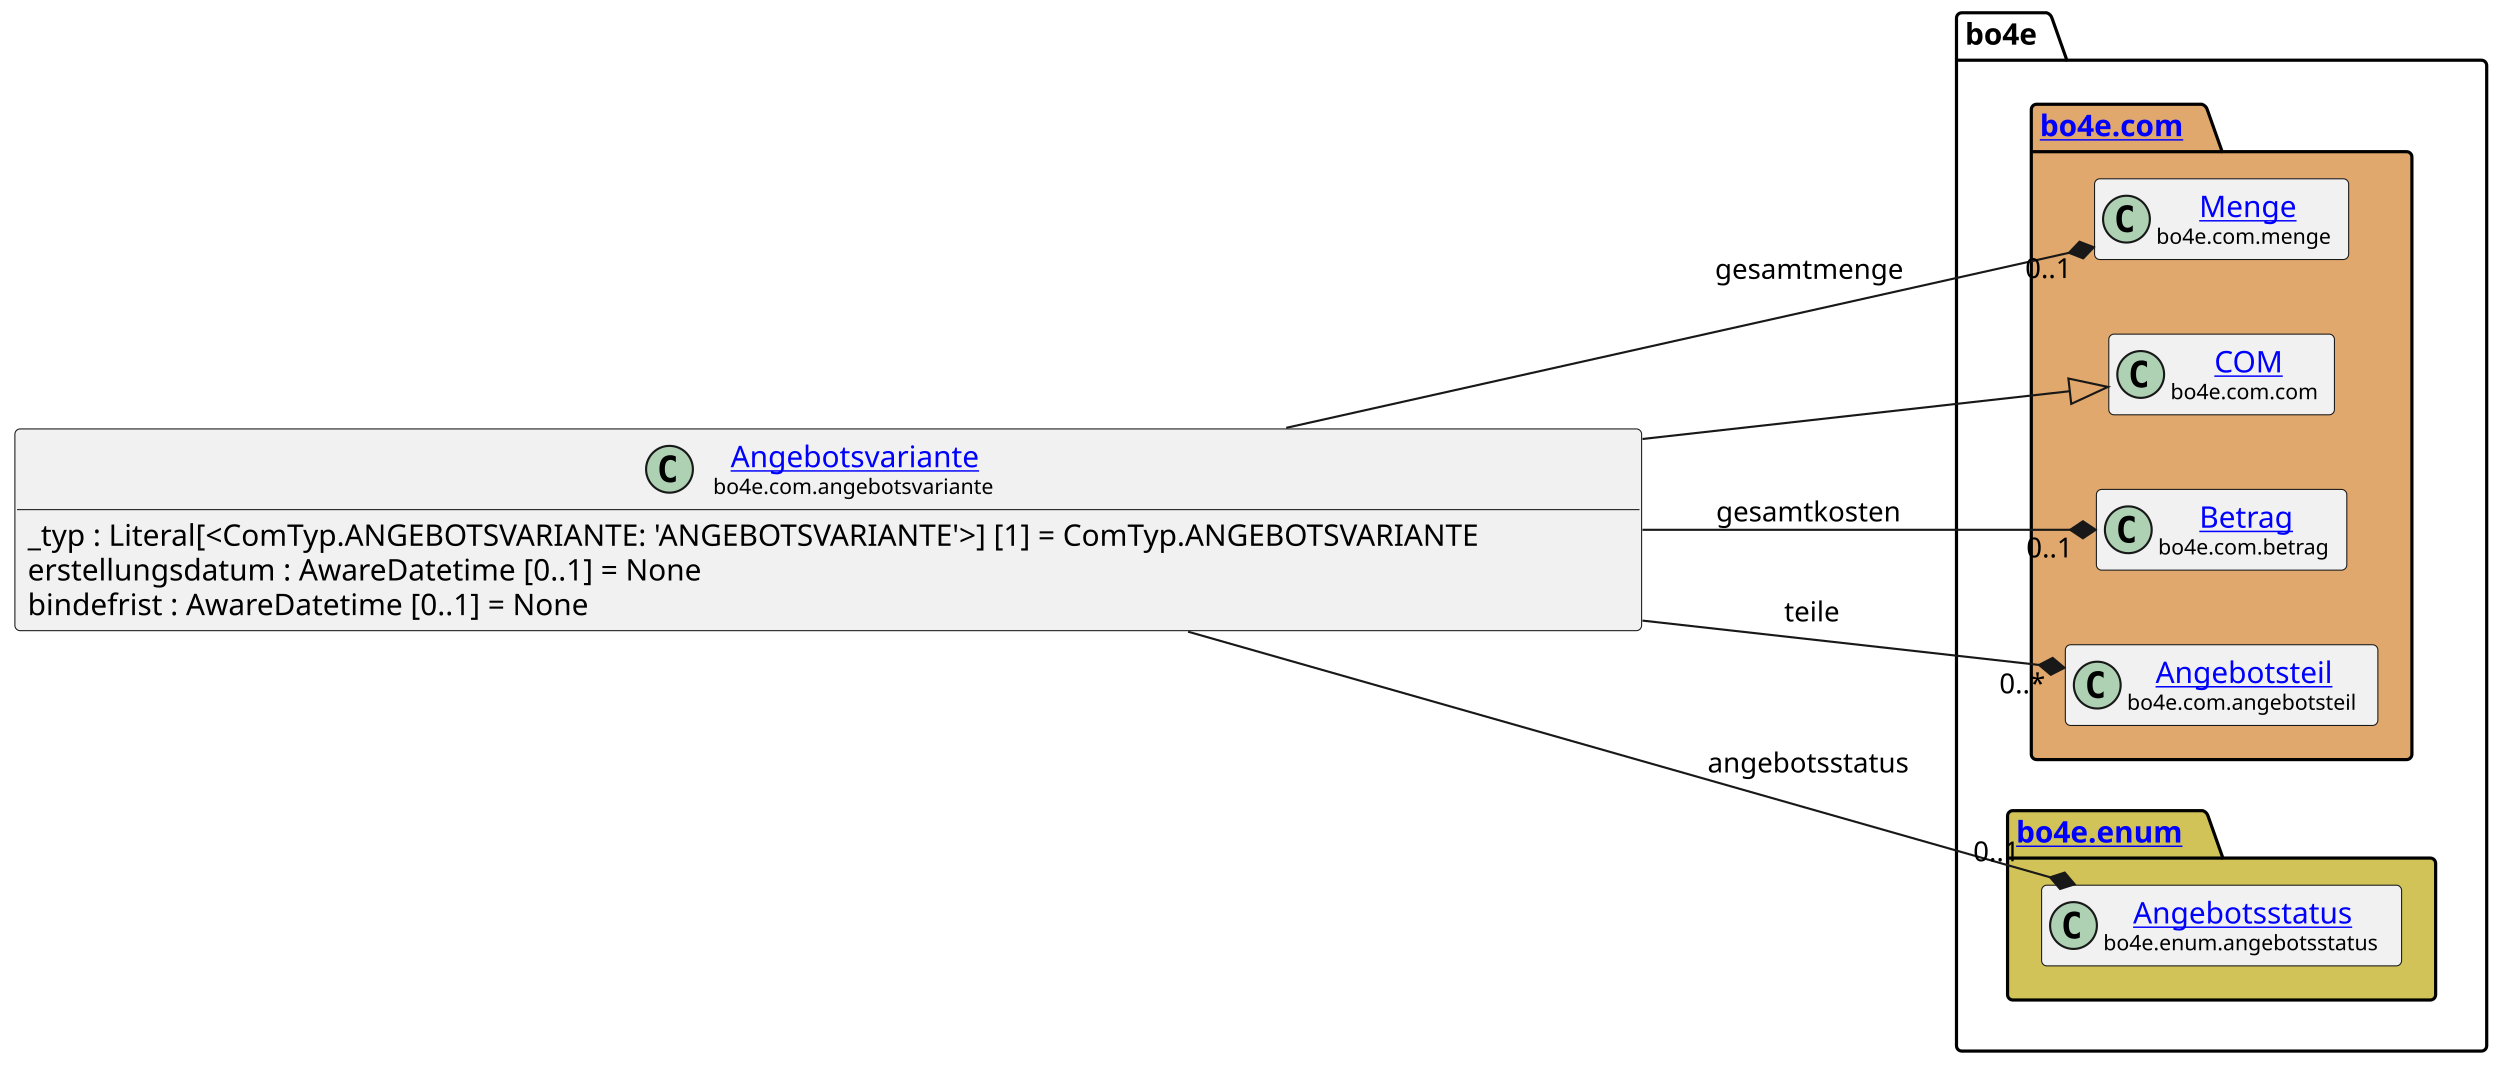
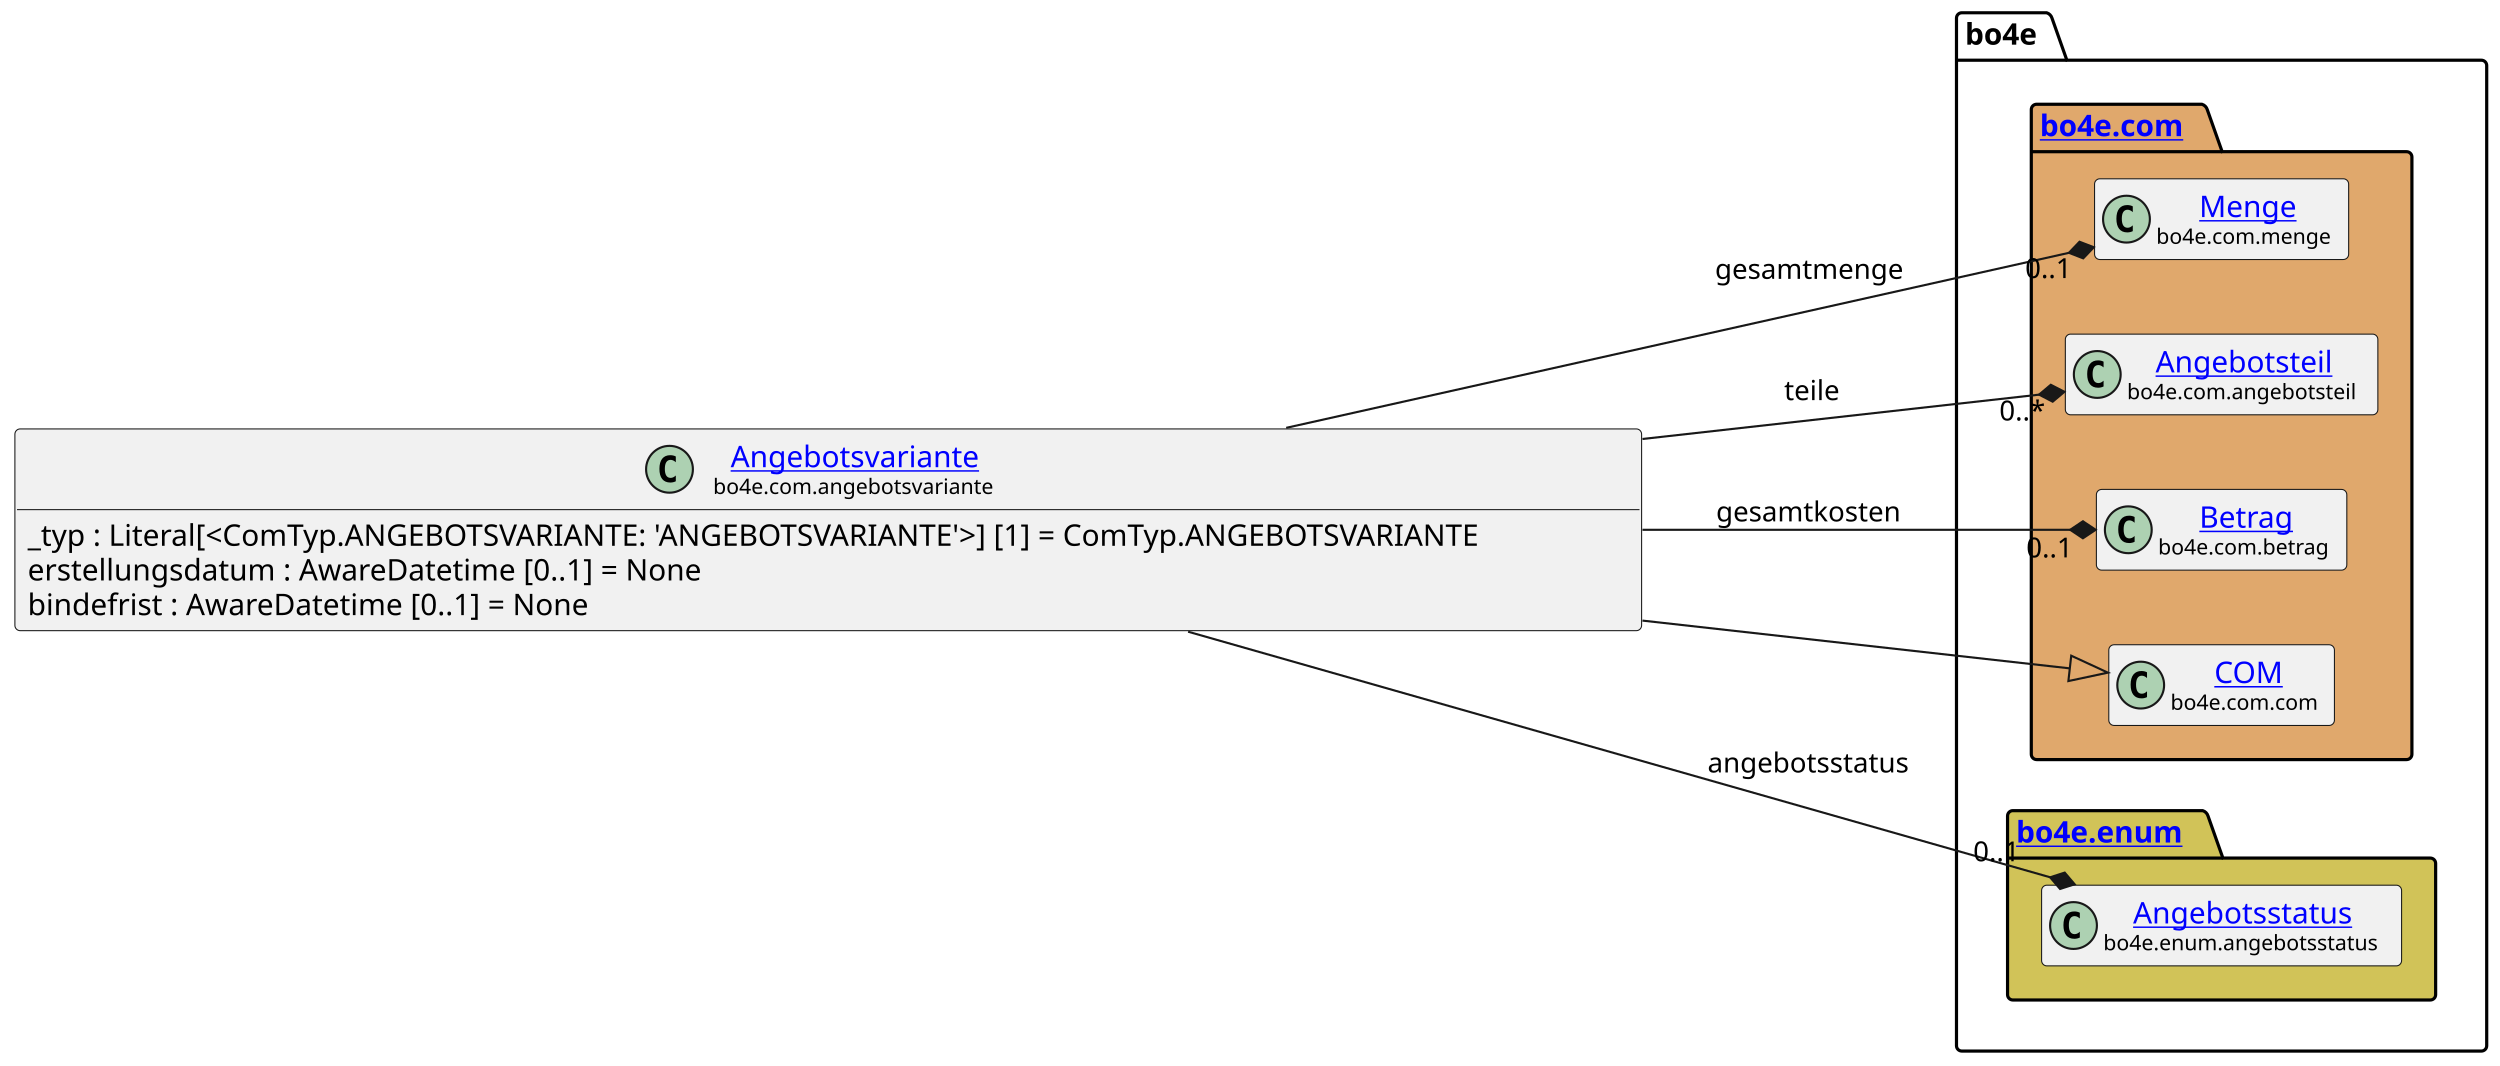
<svg xmlns="http://www.w3.org/2000/svg" xmlns:xlink="http://www.w3.org/1999/xlink" contentStyleType="text/css" data-diagram-type="CLASS" height="501px" preserveAspectRatio="none" style="width:1175px;height:501px;background:#FFFFFF;" version="1.1" viewBox="0 0 1175 501" width="1175px" zoomAndPan="magnify">
  <defs />
  <g>
    <g class="cluster" data-entity="bo4e" data-source-line="10" data-uid="ent0005" id="cluster_bo4e">
      <path d="M922.05,6 L961.926,6 A3.75,3.75 0 0 1 964.426,8.5 L971.426,28.297 L1166.25,28.297 A2.5,2.5 0 0 1 1168.75,30.797 L1168.75,491.5 A2.5,2.5 0 0 1 1166.25,494 L922.05,494 A2.5,2.5 0 0 1 919.55,491.5 L919.55,8.5 A2.5,2.5 0 0 1 922.05,6" fill="none" style="stroke:#000000;stroke-width:1.5;" />
      <line style="stroke:#000000;stroke-width:1.5;" x1="919.55" x2="971.426" y1="28.297" y2="28.297" />
      <text fill="#000000" font-family="sans-serif" font-size="14" font-weight="bold" lengthAdjust="spacing" textLength="38.876" x="923.55" y="20.995">bo4e</text>
    </g>
    <g class="cluster" data-entity="com" data-source-line="9" data-uid="ent0003" id="cluster_com">
      <path d="M957.21,49 L1034.909,49 A3.75,3.75 0 0 1 1037.409,51.5 L1044.409,71.297 L1131.1,71.297 A2.5,2.5 0 0 1 1133.6,73.797 L1133.6,354.5 A2.5,2.5 0 0 1 1131.1,357 L957.21,357 A2.5,2.5 0 0 1 954.71,354.5 L954.71,51.5 A2.5,2.5 0 0 1 957.21,49" fill="#E0A86C" style="stroke:#000000;stroke-width:1.5;" />
      <line style="stroke:#000000;stroke-width:1.5;" x1="954.71" x2="1044.409" y1="71.297" y2="71.297" />
      <a href="file:////home/runner/work/BO4E-python/BO4E-python/docs/../.tox/docs/tmp/html/api/bo4e.com.html" target="_top" title="file:////home/runner/work/BO4E-python/BO4E-python/docs/../.tox/docs/tmp/html/api/bo4e.com.html" xlink:actuate="onRequest" xlink:href="file:////home/runner/work/BO4E-python/BO4E-python/docs/../.tox/docs/tmp/html/api/bo4e.com.html" xlink:show="new" xlink:title="file:////home/runner/work/BO4E-python/BO4E-python/docs/../.tox/docs/tmp/html/api/bo4e.com.html" xlink:type="simple">
        <text fill="#0000FF" font-family="sans-serif" font-size="14" font-weight="bold" lengthAdjust="spacing" text-decoration="underline" textLength="76.699" x="958.71" y="63.995">bo4e.com</text>
      </a>
    </g>
    <g class="cluster" data-entity="enum" data-source-line="15" data-uid="ent0009" id="cluster_enum">
      <path d="M946.05,381 L1035.261,381 A3.75,3.75 0 0 1 1037.761,383.5 L1044.761,403.297 L1142.25,403.297 A2.5,2.5 0 0 1 1144.75,405.797 L1144.75,467.5 A2.5,2.5 0 0 1 1142.25,470 L946.05,470 A2.5,2.5 0 0 1 943.55,467.5 L943.55,383.5 A2.5,2.5 0 0 1 946.05,381" fill="#D1C358" style="stroke:#000000;stroke-width:1.5;" />
      <line style="stroke:#000000;stroke-width:1.5;" x1="943.55" x2="1044.761" y1="403.297" y2="403.297" />
      <a href="file:////home/runner/work/BO4E-python/BO4E-python/docs/../.tox/docs/tmp/html/api/bo4e.enum.html" target="_top" title="file:////home/runner/work/BO4E-python/BO4E-python/docs/../.tox/docs/tmp/html/api/bo4e.enum.html" xlink:actuate="onRequest" xlink:href="file:////home/runner/work/BO4E-python/BO4E-python/docs/../.tox/docs/tmp/html/api/bo4e.enum.html" xlink:show="new" xlink:title="file:////home/runner/work/BO4E-python/BO4E-python/docs/../.tox/docs/tmp/html/api/bo4e.enum.html" xlink:type="simple">
        <text fill="#0000FF" font-family="sans-serif" font-size="14" font-weight="bold" lengthAdjust="spacing" text-decoration="underline" textLength="88.211" x="947.55" y="395.995">bo4e.enum</text>
      </a>
    </g>
    <g class="entity" data-entity="Menge" data-source-line="10" data-uid="ent0004" id="entity_Menge">
      <rect fill="#F1F1F1" height="37.938" rx="2.5" ry="2.5" style="stroke:#181818;stroke-width:0.5;" width="119.427" x="984.44" y="84.03" />
      <ellipse cx="999.44" cy="102.999" fill="#ADD1B2" rx="11" ry="11" style="stroke:#181818;stroke-width:1;" />
      <path d="M1002.409,108.639 Q1001.831,108.936 1001.19,109.077 Q1000.549,109.233 999.846,109.233 Q997.346,109.233 996.018,107.593 Q994.706,105.936 994.706,102.811 Q994.706,99.686 996.018,98.03 Q997.346,96.374 999.846,96.374 Q1000.549,96.374 1001.19,96.53 Q1001.846,96.686 1002.409,96.983 L1002.409,99.702 Q1001.784,99.124 1001.19,98.858 Q1000.596,98.577 999.971,98.577 Q998.628,98.577 997.94,99.655 Q997.253,100.718 997.253,102.811 Q997.253,104.905 997.94,105.983 Q998.628,107.046 999.971,107.046 Q1000.596,107.046 1001.19,106.78 Q1001.784,106.499 1002.409,105.921 L1002.409,108.639 Z " fill="#000000" />
      <a href="file:////home/runner/work/BO4E-python/BO4E-python/docs/../.tox/docs/tmp/html/api/bo4e.com.html#bo4e.com.menge.Menge" target="_top" title="file:////home/runner/work/BO4E-python/BO4E-python/docs/../.tox/docs/tmp/html/api/bo4e.com.html#bo4e.com.menge.Menge" xlink:actuate="onRequest" xlink:href="file:////home/runner/work/BO4E-python/BO4E-python/docs/../.tox/docs/tmp/html/api/bo4e.com.html#bo4e.com.menge.Menge" xlink:show="new" xlink:title="file:////home/runner/work/BO4E-python/BO4E-python/docs/../.tox/docs/tmp/html/api/bo4e.com.html#bo4e.com.menge.Menge" xlink:type="simple">
        <text fill="#0000FF" font-family="sans-serif" font-size="14" lengthAdjust="spacing" text-decoration="underline" textLength="47.065" x="1033.621" y="102.025">Menge</text>
      </a>
      <text fill="#000000" font-family="sans-serif" font-size="10" lengthAdjust="spacing" textLength="87.427" x="1013.44" y="114.609">bo4e.com.menge</text>
    </g>
-     <g class="entity" data-entity="COM" data-source-line="11" data-uid="ent0006" id="entity_COM">
-       <rect fill="#F1F1F1" height="37.938" rx="2.5" ry="2.5" style="stroke:#181818;stroke-width:0.5;" width="106.053" x="991.13" y="157.03" />
-       <ellipse cx="1006.13" cy="175.999" fill="#ADD1B2" rx="11" ry="11" style="stroke:#181818;stroke-width:1;" />
-       <path d="M1009.099,181.639 Q1008.521,181.936 1007.88,182.077 Q1007.239,182.233 1006.536,182.233 Q1004.036,182.233 1002.708,180.593 Q1001.396,178.936 1001.396,175.811 Q1001.396,172.686 1002.708,171.03 Q1004.036,169.374 1006.536,169.374 Q1007.239,169.374 1007.88,169.53 Q1008.536,169.686 1009.099,169.983 L1009.099,172.702 Q1008.474,172.124 1007.88,171.858 Q1007.286,171.577 1006.661,171.577 Q1005.317,171.577 1004.63,172.655 Q1003.942,173.718 1003.942,175.811 Q1003.942,177.905 1004.63,178.983 Q1005.317,180.046 1006.661,180.046 Q1007.286,180.046 1007.88,179.78 Q1008.474,179.499 1009.099,178.921 L1009.099,181.639 Z " fill="#000000" />
-       <a href="file:////home/runner/work/BO4E-python/BO4E-python/docs/../.tox/docs/tmp/html/api/bo4e.com.html#bo4e.com.com.COM" target="_top" title="file:////home/runner/work/BO4E-python/BO4E-python/docs/../.tox/docs/tmp/html/api/bo4e.com.html#bo4e.com.com.COM" xlink:actuate="onRequest" xlink:href="file:////home/runner/work/BO4E-python/BO4E-python/docs/../.tox/docs/tmp/html/api/bo4e.com.html#bo4e.com.com.COM" xlink:show="new" xlink:title="file:////home/runner/work/BO4E-python/BO4E-python/docs/../.tox/docs/tmp/html/api/bo4e.com.html#bo4e.com.com.COM" xlink:type="simple">
-         <text fill="#0000FF" font-family="sans-serif" font-size="14" lengthAdjust="spacing" text-decoration="underline" textLength="32.874" x="1040.719" y="175.025">COM</text>
+     <g class="entity" data-entity="Angebotsteil" data-source-line="11" data-uid="ent0006" id="entity_Angebotsteil">
+       <rect fill="#F1F1F1" height="37.938" rx="2.5" ry="2.5" style="stroke:#181818;stroke-width:0.5;" width="146.888" x="970.71" y="157.03" />
+       <ellipse cx="985.71" cy="175.999" fill="#ADD1B2" rx="11" ry="11" style="stroke:#181818;stroke-width:1;" />
+       <path d="M988.679,181.639 Q988.101,181.936 987.46,182.077 Q986.819,182.233 986.116,182.233 Q983.616,182.233 982.288,180.593 Q980.976,178.936 980.976,175.811 Q980.976,172.686 982.288,171.03 Q983.616,169.374 986.116,169.374 Q986.819,169.374 987.46,169.53 Q988.116,169.686 988.679,169.983 L988.679,172.702 Q988.054,172.124 987.46,171.858 Q986.866,171.577 986.241,171.577 Q984.898,171.577 984.21,172.655 Q983.523,173.718 983.523,175.811 Q983.523,177.905 984.21,178.983 Q984.898,180.046 986.241,180.046 Q986.866,180.046 987.46,179.78 Q988.054,179.499 988.679,178.921 L988.679,181.639 Z " fill="#000000" />
+       <a href="file:////home/runner/work/BO4E-python/BO4E-python/docs/../.tox/docs/tmp/html/api/bo4e.com.html#bo4e.com.angebotsteil.Angebotsteil" target="_top" title="file:////home/runner/work/BO4E-python/BO4E-python/docs/../.tox/docs/tmp/html/api/bo4e.com.html#bo4e.com.angebotsteil.Angebotsteil" xlink:actuate="onRequest" xlink:href="file:////home/runner/work/BO4E-python/BO4E-python/docs/../.tox/docs/tmp/html/api/bo4e.com.html#bo4e.com.angebotsteil.Angebotsteil" xlink:show="new" xlink:title="file:////home/runner/work/BO4E-python/BO4E-python/docs/../.tox/docs/tmp/html/api/bo4e.com.html#bo4e.com.angebotsteil.Angebotsteil" xlink:type="simple">
+         <text fill="#0000FF" font-family="sans-serif" font-size="14" lengthAdjust="spacing" text-decoration="underline" textLength="88.067" x="1013.12" y="175.025">Angebotsteil</text>
      </a>
-       <text fill="#000000" font-family="sans-serif" font-size="10" lengthAdjust="spacing" textLength="74.053" x="1020.13" y="187.609">bo4e.com.com</text>
+       <text fill="#000000" font-family="sans-serif" font-size="10" lengthAdjust="spacing" textLength="114.888" x="999.71" y="187.609">bo4e.com.angebotsteil</text>
    </g>
    <g class="entity" data-entity="Betrag" data-source-line="12" data-uid="ent0007" id="entity_Betrag">
      <rect fill="#F1F1F1" height="37.938" rx="2.5" ry="2.5" style="stroke:#181818;stroke-width:0.5;" width="117.703" x="985.3" y="230.03" />
      <ellipse cx="1000.3" cy="248.999" fill="#ADD1B2" rx="11" ry="11" style="stroke:#181818;stroke-width:1;" />
      <path d="M1003.269,254.639 Q1002.691,254.936 1002.05,255.077 Q1001.409,255.233 1000.706,255.233 Q998.206,255.233 996.878,253.593 Q995.566,251.936 995.566,248.811 Q995.566,245.686 996.878,244.03 Q998.206,242.374 1000.706,242.374 Q1001.409,242.374 1002.05,242.53 Q1002.706,242.686 1003.269,242.983 L1003.269,245.702 Q1002.644,245.124 1002.05,244.858 Q1001.456,244.577 1000.831,244.577 Q999.487,244.577 998.8,245.655 Q998.112,246.718 998.112,248.811 Q998.112,250.905 998.8,251.983 Q999.487,253.046 1000.831,253.046 Q1001.456,253.046 1002.05,252.78 Q1002.644,252.499 1003.269,251.921 L1003.269,254.639 Z " fill="#000000" />
      <a href="file:////home/runner/work/BO4E-python/BO4E-python/docs/../.tox/docs/tmp/html/api/bo4e.com.html#bo4e.com.betrag.Betrag" target="_top" title="file:////home/runner/work/BO4E-python/BO4E-python/docs/../.tox/docs/tmp/html/api/bo4e.com.html#bo4e.com.betrag.Betrag" xlink:actuate="onRequest" xlink:href="file:////home/runner/work/BO4E-python/BO4E-python/docs/../.tox/docs/tmp/html/api/bo4e.com.html#bo4e.com.betrag.Betrag" xlink:show="new" xlink:title="file:////home/runner/work/BO4E-python/BO4E-python/docs/../.tox/docs/tmp/html/api/bo4e.com.html#bo4e.com.betrag.Betrag" xlink:type="simple">
        <text fill="#0000FF" font-family="sans-serif" font-size="14" lengthAdjust="spacing" text-decoration="underline" textLength="46.929" x="1033.687" y="248.025">Betrag</text>
      </a>
      <text fill="#000000" font-family="sans-serif" font-size="10" lengthAdjust="spacing" textLength="85.703" x="1014.3" y="260.609">bo4e.com.betrag</text>
    </g>
-     <g class="entity" data-entity="Angebotsteil" data-source-line="13" data-uid="ent0008" id="entity_Angebotsteil">
-       <rect fill="#F1F1F1" height="37.938" rx="2.5" ry="2.5" style="stroke:#181818;stroke-width:0.5;" width="146.888" x="970.71" y="303.03" />
-       <ellipse cx="985.71" cy="321.999" fill="#ADD1B2" rx="11" ry="11" style="stroke:#181818;stroke-width:1;" />
-       <path d="M988.679,327.639 Q988.101,327.936 987.46,328.077 Q986.819,328.233 986.116,328.233 Q983.616,328.233 982.288,326.592 Q980.976,324.936 980.976,321.811 Q980.976,318.686 982.288,317.03 Q983.616,315.374 986.116,315.374 Q986.819,315.374 987.46,315.53 Q988.116,315.686 988.679,315.983 L988.679,318.702 Q988.054,318.124 987.46,317.858 Q986.866,317.577 986.241,317.577 Q984.898,317.577 984.21,318.655 Q983.523,319.717 983.523,321.811 Q983.523,323.905 984.21,324.983 Q984.898,326.046 986.241,326.046 Q986.866,326.046 987.46,325.78 Q988.054,325.499 988.679,324.921 L988.679,327.639 Z " fill="#000000" />
-       <a href="file:////home/runner/work/BO4E-python/BO4E-python/docs/../.tox/docs/tmp/html/api/bo4e.com.html#bo4e.com.angebotsteil.Angebotsteil" target="_top" title="file:////home/runner/work/BO4E-python/BO4E-python/docs/../.tox/docs/tmp/html/api/bo4e.com.html#bo4e.com.angebotsteil.Angebotsteil" xlink:actuate="onRequest" xlink:href="file:////home/runner/work/BO4E-python/BO4E-python/docs/../.tox/docs/tmp/html/api/bo4e.com.html#bo4e.com.angebotsteil.Angebotsteil" xlink:show="new" xlink:title="file:////home/runner/work/BO4E-python/BO4E-python/docs/../.tox/docs/tmp/html/api/bo4e.com.html#bo4e.com.angebotsteil.Angebotsteil" xlink:type="simple">
-         <text fill="#0000FF" font-family="sans-serif" font-size="14" lengthAdjust="spacing" text-decoration="underline" textLength="88.067" x="1013.12" y="321.025">Angebotsteil</text>
+     <g class="entity" data-entity="COM" data-source-line="13" data-uid="ent0008" id="entity_COM">
+       <rect fill="#F1F1F1" height="37.938" rx="2.5" ry="2.5" style="stroke:#181818;stroke-width:0.5;" width="106.053" x="991.13" y="303.03" />
+       <ellipse cx="1006.13" cy="321.999" fill="#ADD1B2" rx="11" ry="11" style="stroke:#181818;stroke-width:1;" />
+       <path d="M1009.099,327.639 Q1008.521,327.936 1007.88,328.077 Q1007.239,328.233 1006.536,328.233 Q1004.036,328.233 1002.708,326.592 Q1001.396,324.936 1001.396,321.811 Q1001.396,318.686 1002.708,317.03 Q1004.036,315.374 1006.536,315.374 Q1007.239,315.374 1007.88,315.53 Q1008.536,315.686 1009.099,315.983 L1009.099,318.702 Q1008.474,318.124 1007.88,317.858 Q1007.286,317.577 1006.661,317.577 Q1005.317,317.577 1004.63,318.655 Q1003.942,319.717 1003.942,321.811 Q1003.942,323.905 1004.63,324.983 Q1005.317,326.046 1006.661,326.046 Q1007.286,326.046 1007.88,325.78 Q1008.474,325.499 1009.099,324.921 L1009.099,327.639 Z " fill="#000000" />
+       <a href="file:////home/runner/work/BO4E-python/BO4E-python/docs/../.tox/docs/tmp/html/api/bo4e.com.html#bo4e.com.com.COM" target="_top" title="file:////home/runner/work/BO4E-python/BO4E-python/docs/../.tox/docs/tmp/html/api/bo4e.com.html#bo4e.com.com.COM" xlink:actuate="onRequest" xlink:href="file:////home/runner/work/BO4E-python/BO4E-python/docs/../.tox/docs/tmp/html/api/bo4e.com.html#bo4e.com.com.COM" xlink:show="new" xlink:title="file:////home/runner/work/BO4E-python/BO4E-python/docs/../.tox/docs/tmp/html/api/bo4e.com.html#bo4e.com.com.COM" xlink:type="simple">
+         <text fill="#0000FF" font-family="sans-serif" font-size="14" lengthAdjust="spacing" text-decoration="underline" textLength="32.874" x="1040.719" y="321.025">COM</text>
      </a>
-       <text fill="#000000" font-family="sans-serif" font-size="10" lengthAdjust="spacing" textLength="114.888" x="999.71" y="333.609">bo4e.com.angebotsteil</text>
+       <text fill="#000000" font-family="sans-serif" font-size="10" lengthAdjust="spacing" textLength="74.053" x="1020.13" y="333.609">bo4e.com.com</text>
    </g>
    <g class="entity" data-entity="Angebotsstatus" data-source-line="16" data-uid="ent0010" id="entity_Angebotsstatus">
      <rect fill="#F1F1F1" height="37.938" rx="2.5" ry="2.5" style="stroke:#181818;stroke-width:0.5;" width="169.197" x="959.55" y="416.03" />
      <ellipse cx="974.55" cy="434.999" fill="#ADD1B2" rx="11" ry="11" style="stroke:#181818;stroke-width:1;" />
      <path d="M977.519,440.639 Q976.941,440.936 976.3,441.077 Q975.659,441.233 974.956,441.233 Q972.456,441.233 971.128,439.592 Q969.816,437.936 969.816,434.811 Q969.816,431.686 971.128,430.03 Q972.456,428.374 974.956,428.374 Q975.659,428.374 976.3,428.53 Q976.956,428.686 977.519,428.983 L977.519,431.702 Q976.894,431.124 976.3,430.858 Q975.706,430.577 975.081,430.577 Q973.737,430.577 973.05,431.655 Q972.362,432.717 972.362,434.811 Q972.362,436.905 973.05,437.983 Q973.737,439.046 975.081,439.046 Q975.706,439.046 976.3,438.78 Q976.894,438.499 977.519,437.921 L977.519,440.639 Z " fill="#000000" />
      <a href="file:////home/runner/work/BO4E-python/BO4E-python/docs/../.tox/docs/tmp/html/api/bo4e.enum.html#bo4e.enum.angebotsstatus.Angebotsstatus" target="_top" title="file:////home/runner/work/BO4E-python/BO4E-python/docs/../.tox/docs/tmp/html/api/bo4e.enum.html#bo4e.enum.angebotsstatus.Angebotsstatus" xlink:actuate="onRequest" xlink:href="file:////home/runner/work/BO4E-python/BO4E-python/docs/../.tox/docs/tmp/html/api/bo4e.enum.html#bo4e.enum.angebotsstatus.Angebotsstatus" xlink:show="new" xlink:title="file:////home/runner/work/BO4E-python/BO4E-python/docs/../.tox/docs/tmp/html/api/bo4e.enum.html#bo4e.enum.angebotsstatus.Angebotsstatus" xlink:type="simple">
        <text fill="#0000FF" font-family="sans-serif" font-size="14" lengthAdjust="spacing" text-decoration="underline" textLength="109.204" x="1002.547" y="434.025">Angebotsstatus</text>
      </a>
      <text fill="#000000" font-family="sans-serif" font-size="10" lengthAdjust="spacing" textLength="137.197" x="988.55" y="446.609">bo4e.enum.angebotsstatus</text>
    </g>
    <g class="entity" data-entity="Angebotsvariante" data-source-line="3" data-uid="ent0002" id="entity_Angebotsvariante">
      <rect fill="#F1F1F1" height="94.828" rx="2.5" ry="2.5" style="stroke:#181818;stroke-width:0.5;" width="764.555" x="7" y="201.59" />
      <ellipse cx="314.661" cy="220.559" fill="#ADD1B2" rx="11" ry="11" style="stroke:#181818;stroke-width:1;" />
      <path d="M317.63,226.199 Q317.052,226.496 316.411,226.637 Q315.771,226.793 315.067,226.793 Q312.567,226.793 311.239,225.153 Q309.927,223.496 309.927,220.371 Q309.927,217.246 311.239,215.59 Q312.567,213.934 315.067,213.934 Q315.771,213.934 316.411,214.09 Q317.067,214.246 317.63,214.543 L317.63,217.262 Q317.005,216.684 316.411,216.418 Q315.817,216.137 315.192,216.137 Q313.849,216.137 313.161,217.215 Q312.474,218.278 312.474,220.371 Q312.474,222.465 313.161,223.543 Q313.849,224.606 315.192,224.606 Q315.817,224.606 316.411,224.34 Q317.005,224.059 317.63,223.481 L317.63,226.199 Z " fill="#000000" />
      <a href="file:////home/runner/work/BO4E-python/BO4E-python/docs/../.tox/docs/tmp/html/api/bo4e.com.html#bo4e.com.angebotsvariante.Angebotsvariante" target="_top" title="file:////home/runner/work/BO4E-python/BO4E-python/docs/../.tox/docs/tmp/html/api/bo4e.com.html#bo4e.com.angebotsvariante.Angebotsvariante" xlink:actuate="onRequest" xlink:href="file:////home/runner/work/BO4E-python/BO4E-python/docs/../.tox/docs/tmp/html/api/bo4e.com.html#bo4e.com.angebotsvariante.Angebotsvariante" xlink:show="new" xlink:title="file:////home/runner/work/BO4E-python/BO4E-python/docs/../.tox/docs/tmp/html/api/bo4e.com.html#bo4e.com.angebotsvariante.Angebotsvariante" xlink:type="simple">
        <text fill="#0000FF" font-family="sans-serif" font-size="14" lengthAdjust="spacing" text-decoration="underline" textLength="124.25" x="343.402" y="219.585">Angebotsvariante</text>
      </a>
      <text fill="#000000" font-family="sans-serif" font-size="10" lengthAdjust="spacing" textLength="140.732" x="335.161" y="232.169">bo4e.com.angebotsvariante</text>
      <line style="stroke:#181818;stroke-width:0.5;" x1="8" x2="770.555" y1="239.528" y2="239.528" />
      <text fill="#000000" font-family="sans-serif" font-size="14" lengthAdjust="spacing" textLength="752.555" x="13" y="256.523">_typ : Literal[&lt;ComTyp.ANGEBOTSVARIANTE: 'ANGEBOTSVARIANTE'&gt;] [1] = ComTyp.ANGEBOTSVARIANTE</text>
      <text fill="#000000" font-family="sans-serif" font-size="14" lengthAdjust="spacing" textLength="344.866" x="13" y="272.82">erstellungsdatum : AwareDatetime [0..1] = None</text>
      <text fill="#000000" font-family="sans-serif" font-size="14" lengthAdjust="spacing" textLength="288.435" x="13" y="289.116">bindefrist : AwareDatetime [0..1] = None</text>
    </g>
    <g class="link" data-entity-1="Angebotsvariante" data-entity-2="COM" data-source-line="19" data-uid="lnk11" id="link_Angebotsvariante_COM">
-       <path codeLine="19" d="M771.95,206.32 C858.73,196.62 922.262,189.523 972.812,183.863" fill="none" id="Angebotsvariante-to-COM" style="stroke:#181818;stroke-width:1;" />
-       <polygon fill="none" points="990.7,181.86,972.144,177.9,973.479,189.826,990.7,181.86" style="stroke:#181818;stroke-width:1;" />
+       <path codeLine="19" d="M771.95,291.68 C858.73,301.38 922.262,308.477 972.812,314.137" fill="none" id="Angebotsvariante-to-COM" style="stroke:#181818;stroke-width:1;" />
+       <polygon fill="none" points="990.7,316.14,973.479,308.174,972.144,320.1,990.7,316.14" style="stroke:#181818;stroke-width:1;" />
    </g>
    <g class="link" data-entity-1="Angebotsvariante" data-entity-2="Angebotsstatus" data-source-line="20" data-uid="lnk12" id="link_Angebotsvariante_Angebotsstatus">
      <path codeLine="20" d="M558.41,296.9 C693.86,335.49 865.739,384.452 963.549,412.322" fill="none" id="Angebotsvariante-to-Angebotsstatus" style="stroke:#181818;stroke-width:1;" />
      <polygon fill="#181818" points="975.09,415.61,970.416,410.119,963.549,412.322,968.223,417.813,975.09,415.61" style="stroke:#181818;stroke-width:1;" />
      <text fill="#000000" font-family="sans-serif" font-size="13" lengthAdjust="spacing" textLength="100.477" x="802.55" y="363.067">angebotsstatus</text>
      <text fill="#000000" font-family="sans-serif" font-size="13" lengthAdjust="spacing" textLength="24.807" x="927.398" y="404.798">0..1</text>
    </g>
    <g class="link" data-entity-1="Angebotsvariante" data-entity-2="Angebotsteil" data-source-line="21" data-uid="lnk13" id="link_Angebotsvariante_Angebotsteil">
-       <path codeLine="21" d="M771.95,291.68 C847.85,300.16 907.724,306.857 958.354,312.517" fill="none" id="Angebotsvariante-to-Angebotsteil" style="stroke:#181818;stroke-width:1;" />
-       <polygon fill="#181818" points="970.28,313.85,964.761,309.208,958.354,312.517,963.873,317.159,970.28,313.85" style="stroke:#181818;stroke-width:1;" />
-       <text fill="#000000" font-family="sans-serif" font-size="13" lengthAdjust="spacing" textLength="28.317" x="838.55" y="292.067">teile</text>
-       <text fill="#000000" font-family="sans-serif" font-size="13" lengthAdjust="spacing" textLength="23.036" x="939.678" y="325.865">0..*</text>
+       <path codeLine="21" d="M771.95,206.32 C847.85,197.84 907.724,191.143 958.354,185.483" fill="none" id="Angebotsvariante-to-Angebotsteil" style="stroke:#181818;stroke-width:1;" />
+       <polygon fill="#181818" points="970.28,184.15,963.873,180.841,958.354,185.483,964.761,188.792,970.28,184.15" style="stroke:#181818;stroke-width:1;" />
+       <text fill="#000000" font-family="sans-serif" font-size="13" lengthAdjust="spacing" textLength="28.317" x="838.55" y="188.067">teile</text>
+       <text fill="#000000" font-family="sans-serif" font-size="13" lengthAdjust="spacing" textLength="23.036" x="939.678" y="197.617">0..*</text>
    </g>
    <g class="link" data-entity-1="Angebotsvariante" data-entity-2="Menge" data-source-line="22" data-uid="lnk14" id="link_Angebotsvariante_Menge">
      <path codeLine="22" d="M604.51,201.09 C737.6,171.33 887.319,137.848 972.389,118.828" fill="none" id="Angebotsvariante-to-Menge" style="stroke:#181818;stroke-width:1;" />
      <polygon fill="#181818" points="984.1,116.21,977.372,113.615,972.389,118.828,979.117,121.423,984.1,116.21" style="stroke:#181818;stroke-width:1;" />
      <text fill="#000000" font-family="sans-serif" font-size="13" lengthAdjust="spacing" textLength="93.901" x="806.05" y="131.067">gesamtmenge</text>
      <text fill="#000000" font-family="sans-serif" font-size="13" lengthAdjust="spacing" textLength="24.807" x="951.816" y="130.679">0..1</text>
    </g>
    <g class="link" data-entity-1="Angebotsvariante" data-entity-2="Betrag" data-source-line="23" data-uid="lnk15" id="link_Angebotsvariante_Betrag">
      <path codeLine="23" d="M771.95,249 C855.52,249 922.12,249 972.97,249" fill="none" id="Angebotsvariante-to-Betrag" style="stroke:#181818;stroke-width:1;" />
      <polygon fill="#181818" points="984.97,249,978.97,245,972.97,249,978.97,253,984.97,249" style="stroke:#181818;stroke-width:1;" />
      <text fill="#000000" font-family="sans-serif" font-size="13" lengthAdjust="spacing" textLength="92.339" x="806.55" y="245.067">gesamtkosten</text>
      <text fill="#000000" font-family="sans-serif" font-size="13" lengthAdjust="spacing" textLength="24.807" x="952.344" y="261.989">0..1</text>
    </g>
  </g>
</svg>
